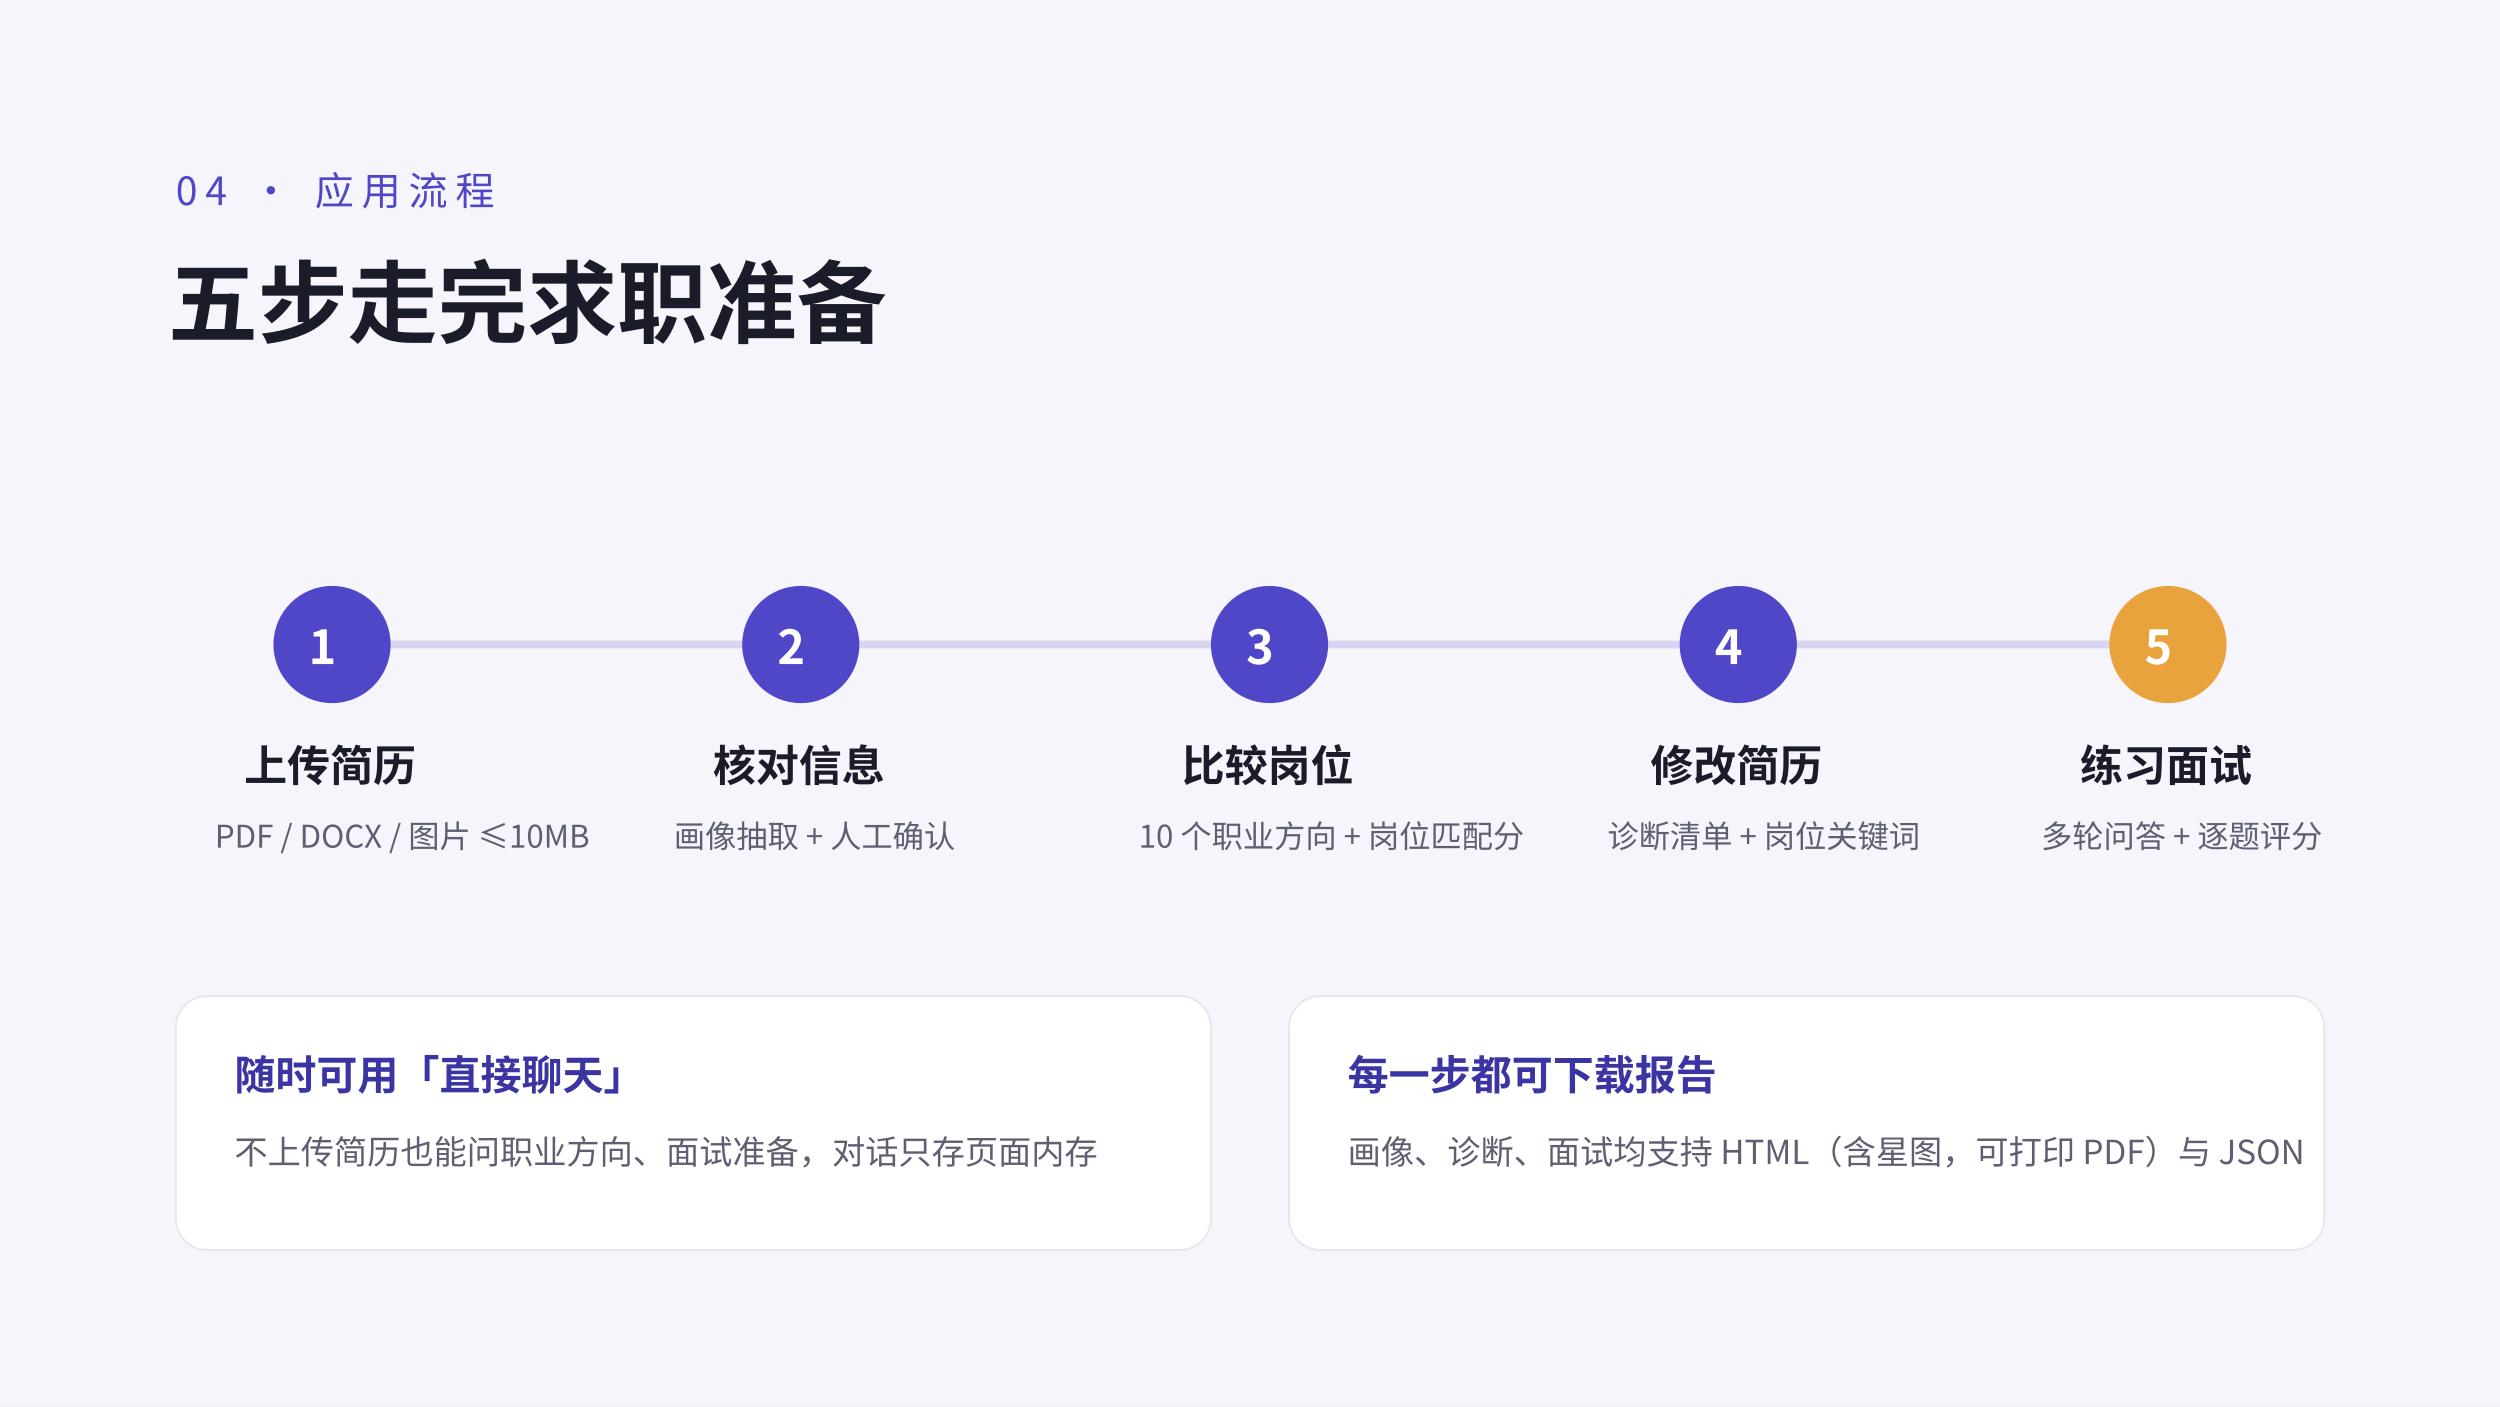
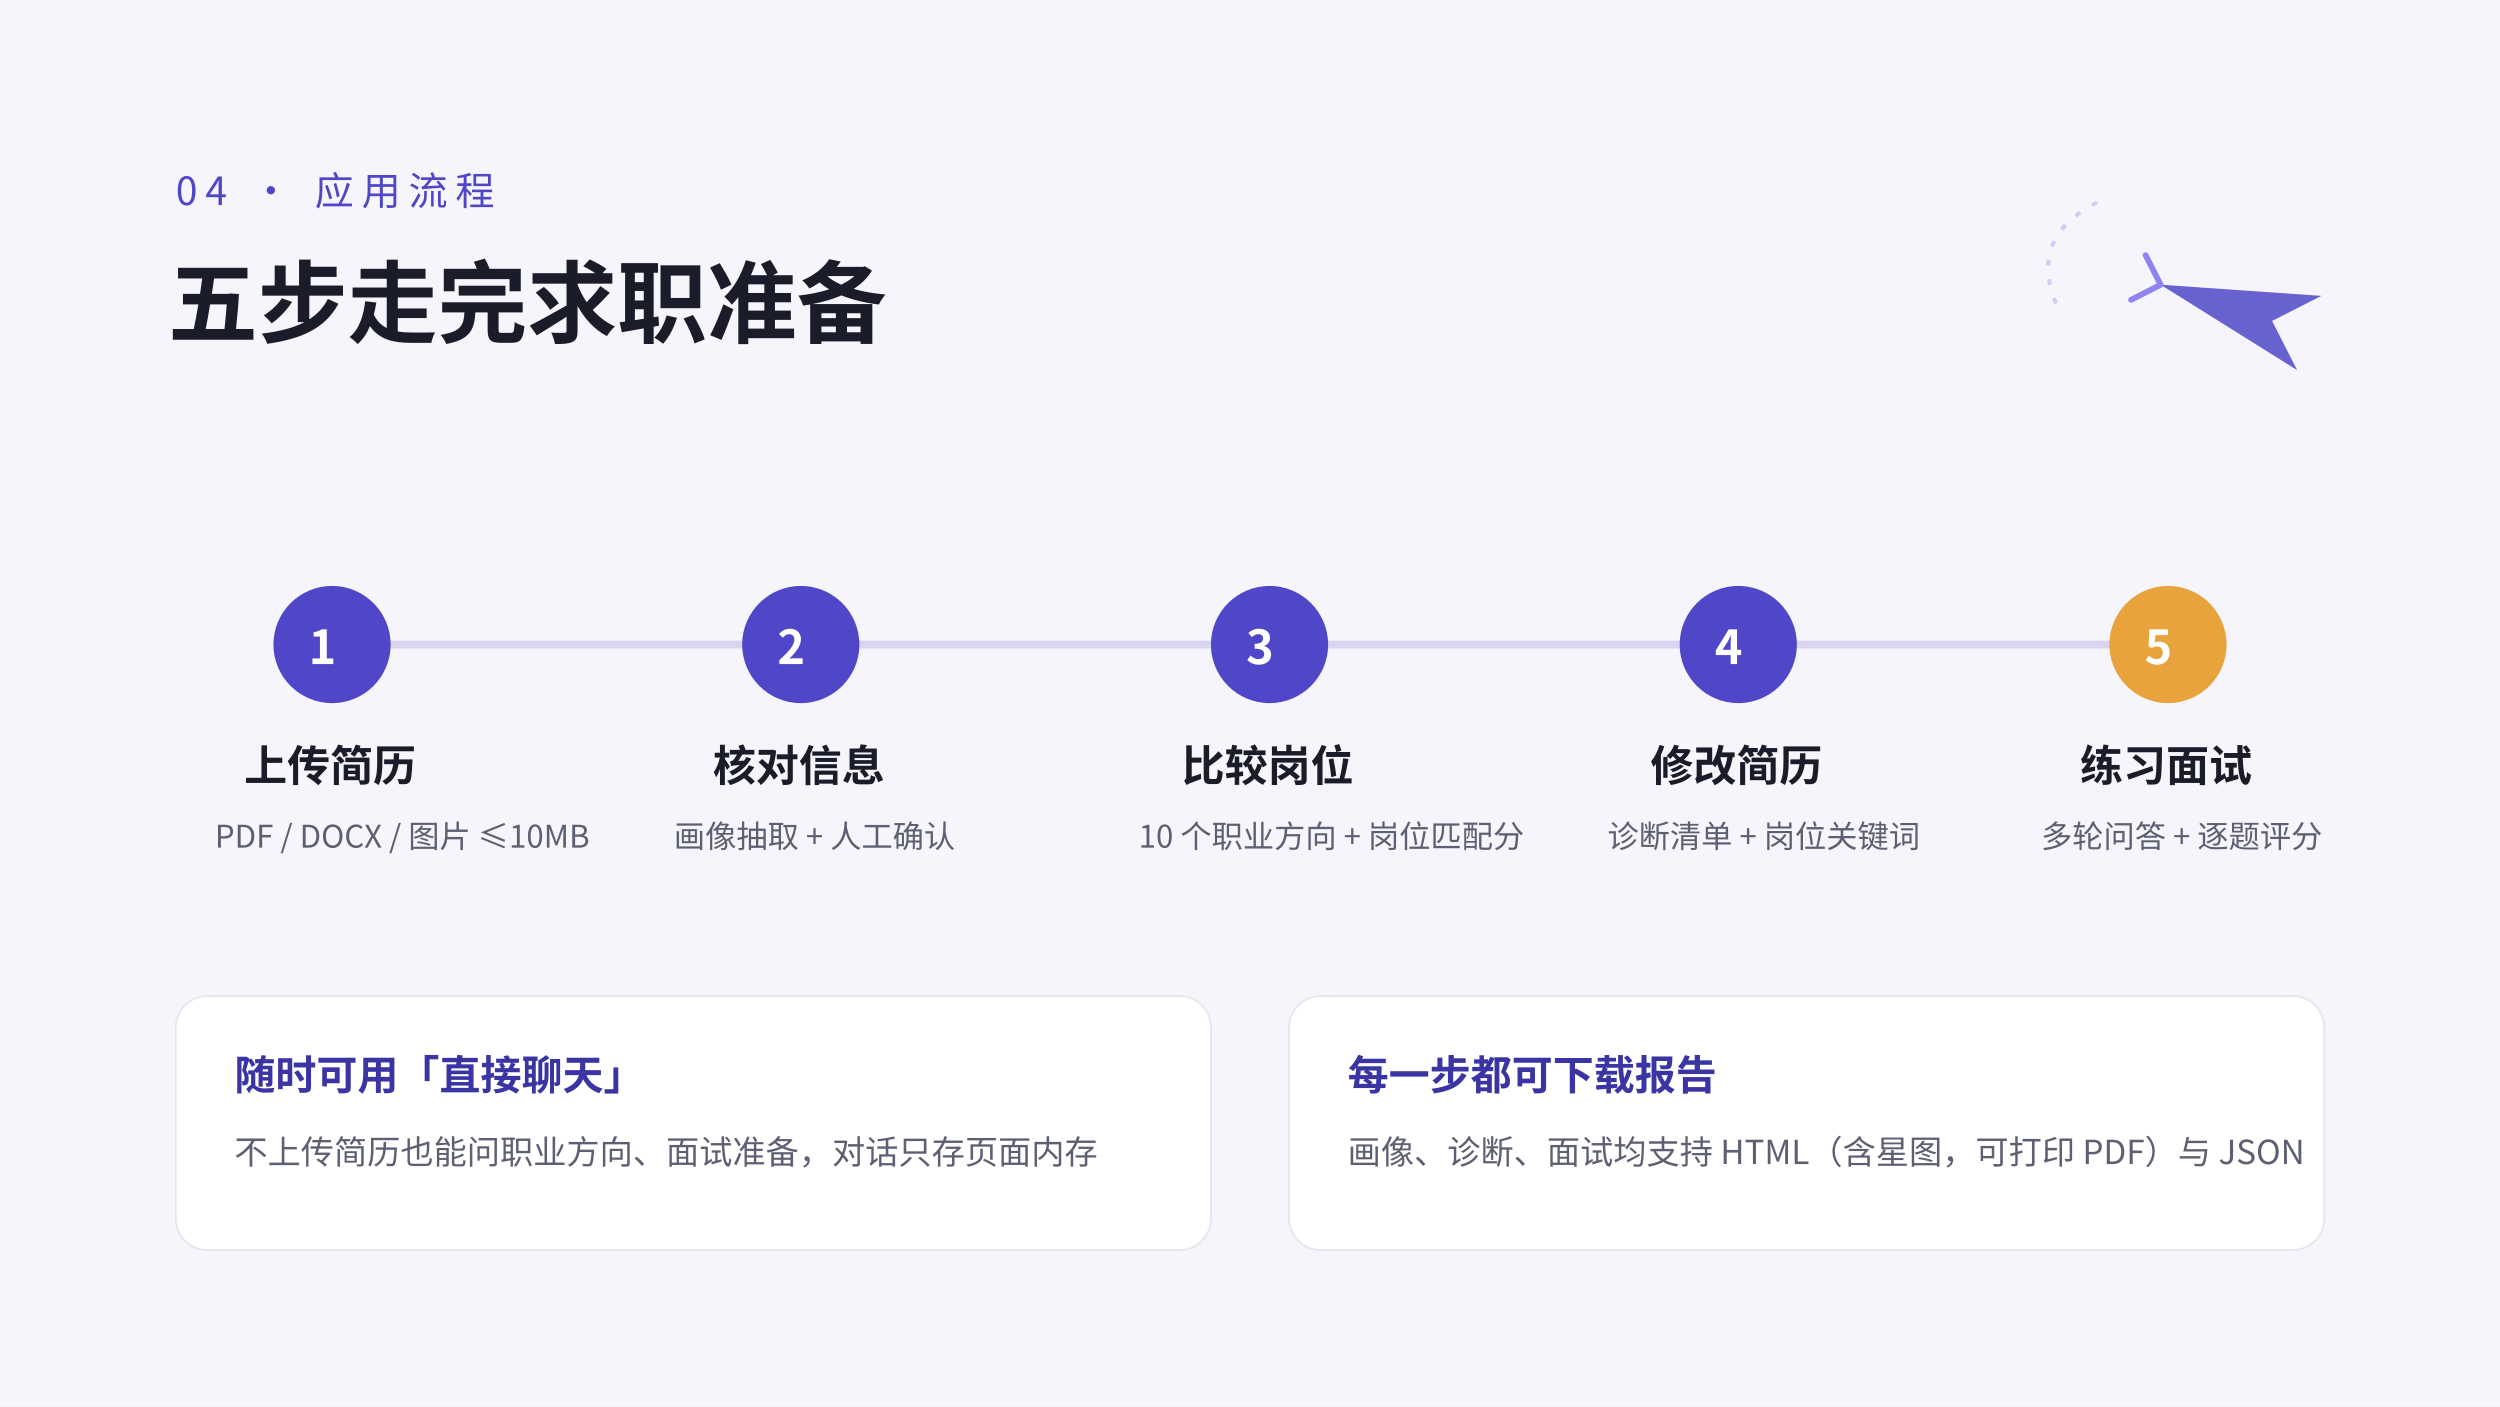
<svg xmlns="http://www.w3.org/2000/svg" viewBox="0 0 1280 720" lang="zh-CN">
  <rect width="1280" height="720" fill="#f6f5fc" />
  <text x="90" y="105" font-family="IBM Plex Sans SC, PingFang SC, Noto Sans CJK SC, sans-serif" font-size="20" letter-spacing="4" fill="#4f46c8">04 · 应用流程</text>
  <text x="86" y="172" font-family="IBM Plex Sans SC, PingFang SC, Noto Sans CJK SC, sans-serif" font-size="46" font-weight="600" fill="#1b1c2a">五步走完求职准备</text>
  <g font-family="IBM Plex Sans SC, PingFang SC, Noto Sans CJK SC, sans-serif">
    <line x1="150" y1="330" x2="1130" y2="330" stroke="#d9d5f0" stroke-width="4" />
    <g>
      <circle cx="170" cy="330" r="30" fill="#4f46c8" />
      <text x="158" y="340" font-size="24" fill="#ffffff" font-weight="600">1</text>
      <text x="125" y="400" font-size="22" font-weight="600" fill="#1b1c2a">上传简历</text>
      <text x="110" y="434" font-size="16" fill="#5d6072">PDF / DOCX / 图片 ≤10MB</text>
    </g>
    <g>
      <circle cx="410" cy="330" r="30" fill="#4f46c8" />
      <text x="398" y="340" font-size="24" fill="#ffffff" font-weight="600">2</text>
      <text x="365" y="400" font-size="22" font-weight="600" fill="#1b1c2a">核对信息</text>
      <text x="345" y="434" font-size="16" fill="#5d6072">画像抽取 + 人工确认</text>
    </g>
    <g>
      <circle cx="650" cy="330" r="30" fill="#4f46c8" />
      <text x="638" y="340" font-size="24" fill="#ffffff" font-weight="600">3</text>
      <text x="605" y="400" font-size="22" font-weight="600" fill="#1b1c2a">比较岗位</text>
      <text x="583" y="434" font-size="16" fill="#5d6072">10 个职业方向 + 岗位匹配分</text>
    </g>
    <g>
      <circle cx="890" cy="330" r="30" fill="#4f46c8" />
      <text x="878" y="340" font-size="24" fill="#ffffff" font-weight="600">4</text>
      <text x="845" y="400" font-size="22" font-weight="600" fill="#1b1c2a">修改简历</text>
      <text x="823" y="434" font-size="16" fill="#5d6072">诊断清单 + 岗位关键词</text>
    </g>
    <g>
      <circle cx="1110" cy="330" r="30" fill="#e8a33d" />
      <text x="1098" y="340" font-size="24" fill="#ffffff" font-weight="600">5</text>
      <text x="1065" y="400" font-size="22" font-weight="600" fill="#1b1c2a">练习面试</text>
      <text x="1045" y="434" font-size="16" fill="#5d6072">多轮问答 + 逐题评分</text>
    </g>
  </g>
+   <g transform="translate(1150,160) rotate(18)" opacity=".85">
+     <path d="M-46 0 L34 -20 L14 0 L34 20 Z" fill="#4F46C8" />
+     <path d="M-46 0 L-58 -12 M-46 0 L-58 12" stroke="#7C6FF0" stroke-width="3" stroke-linecap="round" />
+     <path d="M-90 -30 q-30 30 0 60" stroke="#C9C4F2" stroke-width="2" fill="none" stroke-dasharray="3 7" />
+   </g>
  <g font-family="IBM Plex Sans SC, PingFang SC, Noto Sans CJK SC, sans-serif">
    <rect x="90" y="510" width="530" height="130" rx="16" fill="#ffffff" stroke="#e7e6f0" />
    <text x="120" y="558" font-size="21" font-weight="600" fill="#3b34a3">随时可用「直接聊天」</text>
    <text x="120" y="596" font-size="17" fill="#5d6072">不上传简历也能问职业方向、面试准备，对话只存页面内存</text>
    <rect x="660" y="510" width="530" height="130" rx="16" fill="#ffffff" stroke="#e7e6f0" />
    <text x="690" y="558" font-size="21" font-weight="600" fill="#3b34a3">每一步都可下载报告</text>
    <text x="690" y="596" font-size="17" fill="#5d6072">画像、诊断、面试均支持 HTML（含星图，可打印 PDF）与 JSON</text>
  </g>
</svg>
